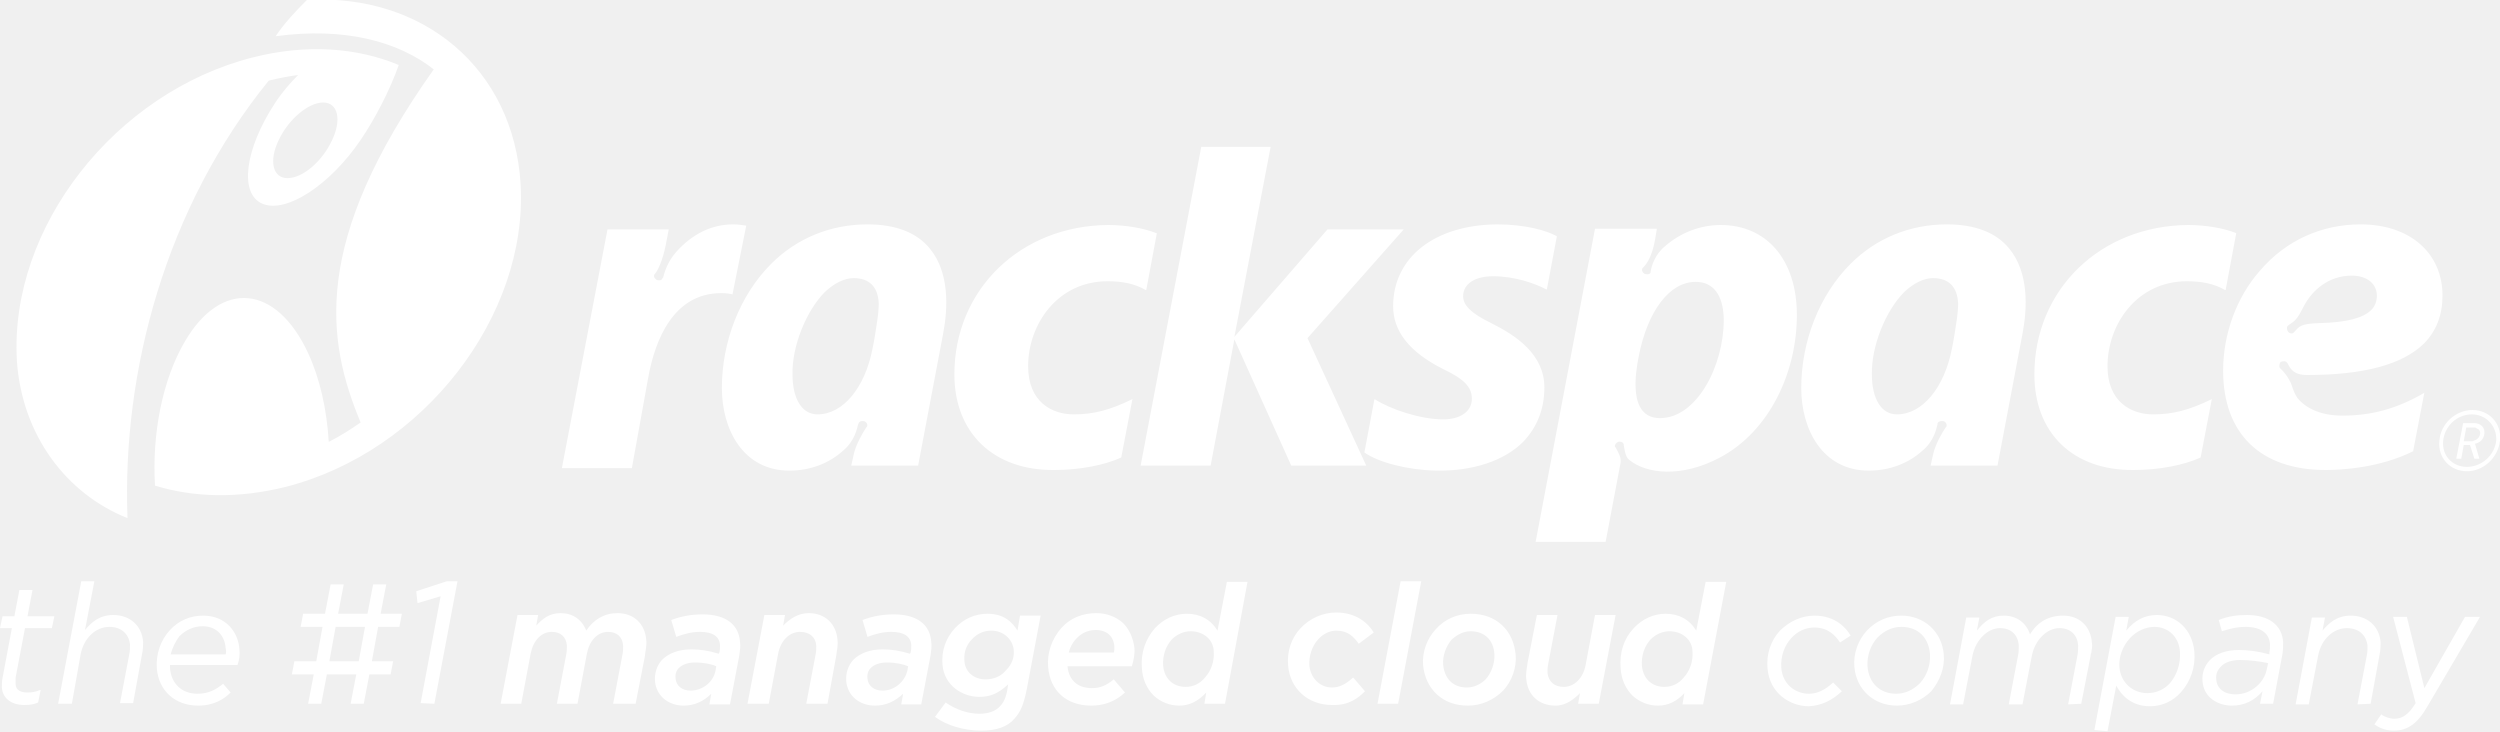
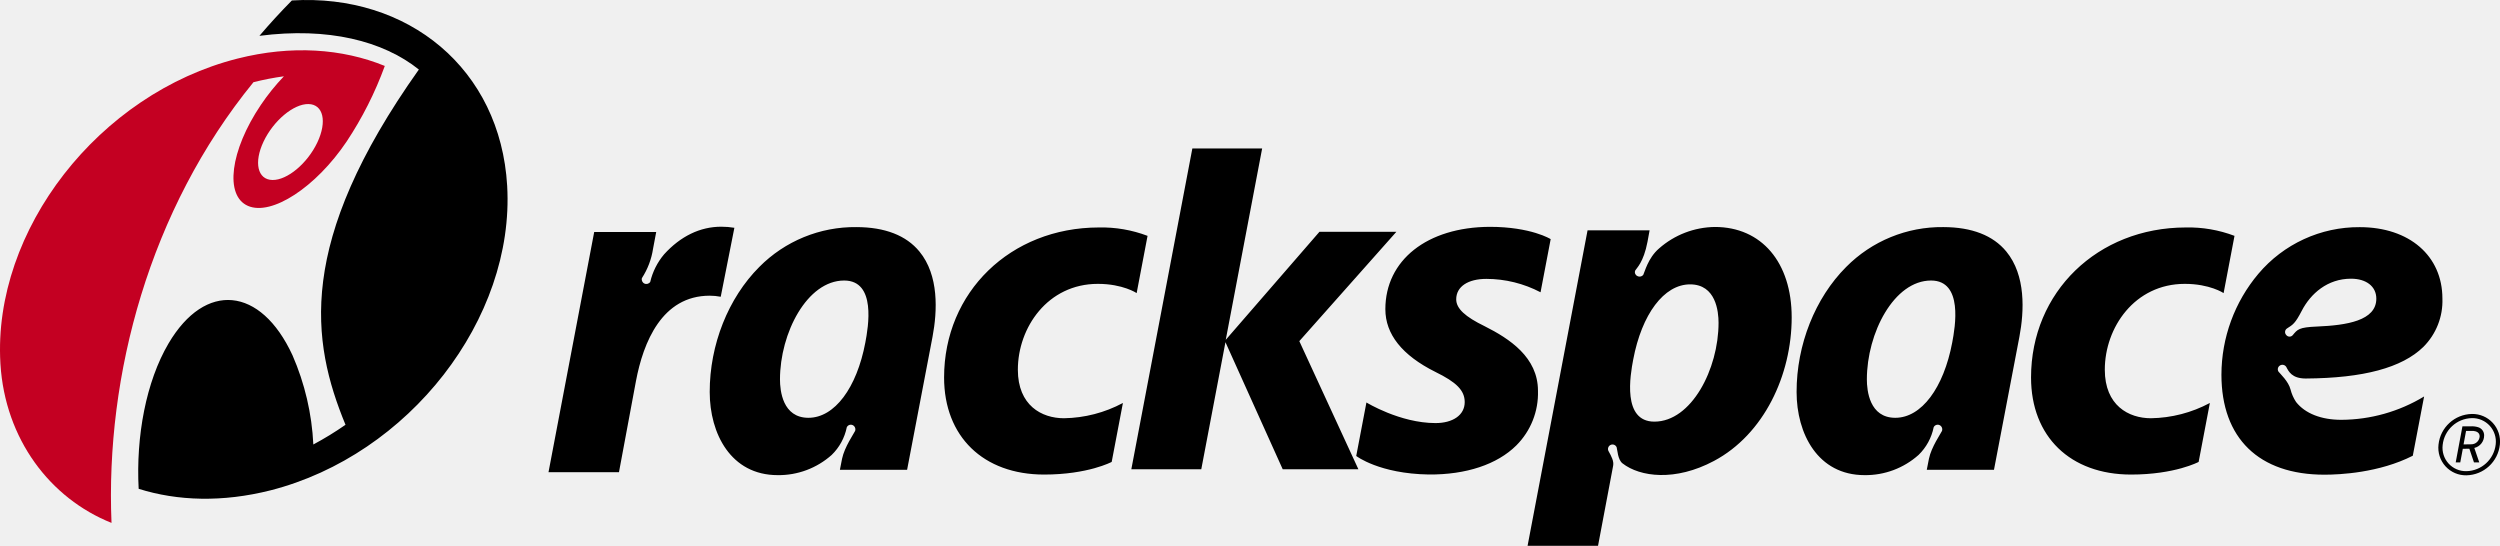
- <svg xmlns="http://www.w3.org/2000/svg" version="1.1" id="Rackspace" x="0px" y="0px" viewBox="186 -44 400 117" style="enable-background:new 186 -44 400 117;" xml:space="preserve">
-   <style type="text/css">
- 	.st0{fill:#FFFFFF;}
- </style>
-   <path class="st0" d="M511.5,15.9c0-13.6,10.6-23.8,24.6-23.9c2.8,0,5.7,0.5,7.7,1.3l0,0l-1.7,9.1H542c-1.7-1-3.7-1.4-6.1-1.4  c-8,0-12.7,6.9-12.7,13.6c0,5.7,3.8,7.7,7.3,7.7c3.2,0,5.8-0.7,9.3-2.4l0.1-0.1l-1.8,9.4l0,0c-2.6,1.2-6.6,2-10.7,2  C517.7,31.3,511.5,25.3,511.5,15.9z M494.9,30.5l0.4-1.8c0.3-1.5,1.5-3.6,2-4.3l0.1-0.1c0.2-0.4-0.1-0.8-0.4-0.9  c-0.4-0.1-0.8,0-1,0.3v0.2c-0.2,0.8-0.6,2.7-2.4,4.2c-2.2,2-5.2,3.2-8.6,3.2c-7.4,0-10.8-6.6-10.8-13.2c0-7.5,2.9-14.9,7.9-19.9  c4.1-4.1,9.5-6.3,15.4-6.3c4.5,0,7.9,1.3,10,3.9c3.1,3.8,2.9,9.4,2.1,13.6l-4,21.1L494.9,30.5L494.9,30.5z M495.3,0.5  c-1.5,0-3.1,0.8-4.6,2.2c-3,3-5.3,8.7-5.2,13.2c0,3.9,1.5,6.4,4,6.4c4.1,0,7.6-4.3,8.8-10.5c0.3-1.4,0.5-2.8,0.7-4.1  c0.2-1.2,0.3-2.4,0.3-3.1C499.2,1.9,497.8,0.5,495.3,0.5z M550.8,14.9l0.1,0.1c1,0.9,1.7,2.3,1.8,2.7c0.2,0.7,0.5,1.4,0.9,2  c1.5,1.8,4,2.8,7.2,2.8c4.6,0,8.7-1.1,13-3.6l0.1-0.1l-1.8,9.4c-5.4,2.7-11.6,3-14,3c-10.4,0-16.4-5.8-16.4-15.9  c0-5.8,2.1-11.7,5.9-16c4.1-4.8,9.8-7.4,16.1-7.4c7.9,0,13.1,4.6,13.1,11.4c0,3.1-1,5.7-3,7.7c-3.4,3.3-9.5,5-18.7,5  c-2.2,0-2.7-1.1-3.1-1.9l-0.1-0.1c-0.2-0.3-0.7-0.2-1-0.1C550.7,14.2,550.6,14.6,550.8,14.9z M565.4,5.6c0.6-0.6,0.9-1.4,0.9-2.3  c0-1.9-1.6-3.2-4-3.2c-3.7,0-6.4,2.3-7.8,5.1c-1,2-1.4,2.2-2.3,2.8l-0.1,0.1c-0.3,0.2-0.2,0.7,0,1c0.2,0.2,0.6,0.4,0.9,0.1l0.1-0.1  c0.8-0.9,1-1.3,3.9-1.4C561.4,7.6,564.1,6.9,565.4,5.6z M452.4-4.6c2.5-2.2,5.7-3.4,8.9-3.4c7.4,0,12.2,5.6,12.2,14.4  c0,9.2-4.4,18.6-12.3,22.8c-6.2,3.3-11.8,2.6-14.5,0.4c-0.7-0.5-0.8-1.9-0.9-2.4v-0.1c-0.1-0.4-0.6-0.5-0.9-0.4s-0.6,0.5-0.5,0.8  l0.1,0.1c0.5,0.9,0.9,1.6,0.8,2.4l-2.4,12.7h-11.2l9.5-50.1h9.9l-0.3,1.8c-0.5,2.7-1.3,3.8-1.9,4.4l-0.1,0.1c-0.2,0.3,0,0.7,0.3,0.9  c0.3,0.1,0.8,0.2,1-0.2v-0.1C450.2-1.4,450.8-3.3,452.4-4.6z M448.2,13c-0.5,2.5-1.8,9.9,3.4,9.9c5.9,0,10.2-8.4,10.2-15.7  c0-1.8-0.4-6.1-4.5-6.1C453.1,1.1,449.6,5.8,448.2,13z M322.2,30.5l0.4-1.8c0.3-1.5,1.5-3.6,2-4.3l0.1-0.1c0.2-0.4-0.1-0.8-0.4-0.9  c-0.4-0.1-0.8,0-0.9,0.3l-0.1,0.2c-0.2,0.8-0.6,2.7-2.4,4.2c-2.2,2-5.2,3.2-8.6,3.2c-7.4,0-10.8-6.6-10.8-13.2  c0-7.5,2.9-14.9,7.9-19.9c4.1-4.1,9.5-6.3,15.4-6.3c4.5,0,7.9,1.3,10,3.9c3.1,3.8,2.9,9.4,2.1,13.6l-4,21.1L322.2,30.5L322.2,30.5z   M322.6,0.5c-1.5,0-3.1,0.8-4.6,2.2c-3,3-5.3,8.7-5.2,13.2c0,3.9,1.5,6.4,4,6.4c4.1,0,7.6-4.3,8.8-10.5c0.3-1.4,0.5-2.8,0.7-4.1  c0.2-1.2,0.3-2.4,0.3-3.1C326.5,1.9,325.1,0.5,322.6,0.5z M338.7,15.9c0-13.6,10.6-23.8,24.6-23.9c2.8,0,5.7,0.5,7.7,1.3  c0,0,0,0,0.1,0l-1.7,9.1h-0.1c-1.7-1-3.7-1.4-6.1-1.4c-8,0-12.7,6.9-12.7,13.6c0,5.7,3.8,7.7,7.3,7.7c3.2,0,5.8-0.7,9.3-2.4l0.1-0.1  l-1.8,9.4l0,0c-2.6,1.2-6.6,2-10.7,2C345,31.3,338.7,25.3,338.7,15.9z M408.9,5c0-7.8,6.6-13,16.6-13.1c4.6,0,8,1,9.6,1.9l0,0  l-1.6,8.5h-0.1c-1.9-1-5.1-2.1-8.5-2.1c-2.9,0-4.8,1.2-4.8,3.2c0,1.5,1.4,2.8,4.5,4.3c4,2,8.5,5,8.5,10.3c0,3.5-1.2,6.4-3.4,8.7  c-3,3-8,4.7-13.9,4.6c-4.6-0.1-9.2-1.3-11.5-2.9l0,0l1.6-8.5h0.1c2.5,1.6,7.3,3.2,10.9,3.2c2.8,0,4.6-1.3,4.6-3.3  c0-1.9-1.3-3.2-4.7-4.8C411.5,12.3,408.9,9,408.9,5z M294.2-3.7c2.6-2.9,5.7-4.4,9.1-4.4c0.7,0,1.5,0.1,2.1,0.2l-2.2,11  c-0.4-0.1-1-0.2-1.8-0.2c-7.6,0-10.6,7.4-11.7,13.6l-2.6,14.4h-11.2l7.3-38.2h9.8l-0.5,2.6c-0.5,2.4-1.2,3.9-1.7,4.5l-0.1,0.1  c-0.2,0.4,0.1,0.7,0.4,0.9c0.3,0.1,0.8,0.1,0.9-0.3l0.1-0.1C292.3-0.3,292.7-2,294.2-3.7z M581.5,22.3c-2.4,0-4.4,1.9-4.6,4.3  c-0.2,2.3,1.5,4.1,3.8,4.1c2.4,0,4.5-1.9,4.7-4.3C585.5,24.2,583.8,22.3,581.5,22.3z M580.7,31.4c-2.7,0-4.7-2.2-4.4-4.9  c0.2-2.7,2.6-4.9,5.3-4.9c2.7,0,4.7,2.2,4.4,4.9S583.4,31.4,580.7,31.4z M582.7,29.4h-0.8l-0.7-2.2h-0.5l0,0h-0.5l-0.4,2.2H579  l1.1-5.7h1.2c0.3,0,0.5,0,0.7,0s0.4,0.1,0.5,0.1c0.6,0.2,1,0.7,1,1.3c0,0.1,0,0.2,0,0.3c-0.1,0.8-0.6,1.4-1.5,1.6L582.7,29.4z   M581.8,24.4c-0.1,0-1.2,0-1.2,0l-0.4,2.2c0,0,1,0,1.2,0s0.3,0,0.4-0.1c0.5-0.1,0.9-0.5,1-1c0.1-0.5-0.1-0.8-0.6-1  C582.1,24.4,582,24.4,581.8,24.4z M389.3-20.5l-5.8,30.4l14.9-17.2h12.2l-15.4,17.4l9.4,20.4h-12l-9.1-20.2l-3.8,20.2h-11.2l9.7-51  L389.3-20.5L389.3-20.5z M229-31.1c-16.5,20.3-23.5,46.6-22.6,70c-9.8-3.9-16.9-13.3-17.7-25.2v-0.1c-1.2-21.2,15.7-42.8,37.7-48.4  c8.6-2.2,16.7-1.6,23.4,1.2c-1.4,4-3.8,8.6-6.1,12c-4.9,7.2-11.9,11.8-15.7,10.2c-3.8-1.6-2.8-8.8,2-16.1c1.1-1.7,2.4-3.2,3.7-4.5  C232.2-31.8,230.6-31.5,229-31.1z M230.6-21.6c-1.6,3.3-1,6.1,1.4,6.1s5.5-2.6,7.1-6c1.6-3.3,1-6.1-1.4-6.1  C235.4-27.6,232.2-25,230.6-21.6z M235.1-44c18.5-1.1,33.1,10.9,34.2,29.5c1.2,21.1-15.6,42.8-37.6,48.4c-7.6,1.9-14.7,1.7-20.9-0.2  c-0.5-8.3,1.2-17,4.8-23.1c5.8-9.9,14.6-9.1,19.7,1.9c1.9,4.1,3,9.1,3.3,14.2c1.8-0.9,3.5-2,5.1-3.1c-5.5-13.2-7.9-28.9,11.7-56.5  c-5.7-4.5-14.4-6.8-25.3-5.3C231.5-40.3,233.3-42.2,235.1-44z M192.1,68.4L192.1,68.4l0.4-2h-0.1c-0.7,0.3-1.3,0.4-2,0.4  c-0.8,0-1.9-0.2-1.9-1.4c0-0.3,0-0.8,0-1l1.5-7.9h4.3l0.4-1.9h-4.3l0.8-4.2h-2.1l-0.8,4.2h-1.9l-0.4,1.9h1.9l-1.5,8  c-0.1,0.5-0.1,1-0.1,1.5c0.1,1.7,1.5,2.8,3.6,2.8C190.8,68.8,191.4,68.7,192.1,68.4z M198.9,60.7c0.5-2.6,2.4-4.4,4.6-4.4  c1.9,0,3.1,1.1,3.3,2.8c0,0.5,0,1.1-0.1,1.5l-1.5,7.9h2.1l1.4-7.7c0.2-0.9,0.2-1.6,0.2-2.1c-0.2-2.6-2.1-4.3-4.8-4.3  c-2.2,0-3.5,1.2-4.5,2.4l1.5-7.8H199l-3.7,19.6h2.2L198.9,60.7z M287.7,68.6l1.5-7.7v-0.1c0.1-0.8,0.3-1.7,0.2-2.4  c-0.2-2.6-2-4.3-4.6-4.3c-2.1,0-3.8,1-5,2.8c-0.7-1.8-2.2-2.8-4.1-2.8c-1.8,0-2.9,0.9-3.9,2l0.3-1.7h-3.3l-2.7,14.2h3.3l1.5-8  c0.4-2.1,1.7-3.5,3.4-3.5c1.4,0,2.3,0.8,2.4,2.2c0,0.4,0,0.9-0.1,1.4l-1.5,7.9h3.3l1.5-8c0.4-2.1,1.7-3.5,3.4-3.5  c1.4,0,2.3,0.8,2.4,2.2c0,0.4,0,0.9-0.1,1.4l-1.5,7.9H287.7L287.7,68.6z M318.4,68.6l1.4-7.7c0.1-0.8,0.3-1.7,0.2-2.5  c-0.2-2.6-2-4.3-4.6-4.3c-1.8,0-3.1,1-4.1,2l0.3-1.7h-3.3l-2.7,14.2h3.4l1.5-8c0.4-2.1,1.8-3.5,3.5-3.5c1.5,0,2.5,0.8,2.6,2.2  c0,0.4,0,1-0.1,1.4l-1.5,7.9H318.4L318.4,68.6z M404.4,66.6l-1.9-2.2c-1.2,1.1-2.2,1.6-3.4,1.6c-1.9,0-3.4-1.5-3.6-3.5  c-0.1-1.5,0.4-3.1,1.4-4.2c0.8-0.9,1.9-1.4,2.9-1.4c1.9,0,2.8,1,3.6,2.1l2.4-1.8c-0.9-1.5-2.8-3.2-6-3.2c-2.1,0-4.2,0.9-5.7,2.5  s-2.2,3.7-2,6c0.3,3.7,3.2,6.3,7,6.3C401.8,68.9,403.3,67.7,404.4,66.6z M409.7,68.6l3.7-19.6h-3.3l-3.7,19.6H409.7z M438.8,66.9  l-0.3,1.7h3.3l2.7-14.2h-3.3l-1.5,8c-0.4,2.1-1.8,3.5-3.5,3.5c-1.5,0-2.4-0.8-2.6-2.2c0-0.4,0-1,0.1-1.4l1.5-7.9h-3.3l-1.5,7.7  c-0.1,0.8-0.3,1.7-0.2,2.5c0.2,2.6,2,4.3,4.7,4.3C436.6,68.9,437.9,67.8,438.8,66.9z M480.7,66.6l-1.4-1.4c-1.3,1.2-2.5,1.8-3.9,1.8  c-2,0-4.2-1.4-4.4-4.2c-0.1-1.8,0.5-3.5,1.6-4.7c1-1.1,2.3-1.7,3.7-1.7c2.2,0,3.4,1.3,4.1,2.4l1.7-1.1c-0.7-1.2-2.4-3.2-5.8-3.2  c-2,0-4,0.9-5.5,2.4c-1.5,1.6-2.2,3.8-2,6c0.3,4,3.6,6.1,6.6,6.1C477.4,68.9,479.1,68.1,480.7,66.6z M519,68.6l1.5-7.7  c0-0.1,0-0.3,0.1-0.4c0.1-0.6,0.2-1.2,0.1-1.7c-0.2-2.6-2-4.3-4.6-4.3c-2.3,0-4.1,1-5.3,3c-0.6-1.9-2.2-3-4.2-3  c-1.9,0-3.1,0.9-4.3,2.4l0.4-2.1h-2.1L498,68.7h2.1l1.5-7.8c0.5-2.5,2.4-4.4,4.4-4.4c1.8,0,2.9,1.1,3,2.8c0,0.5,0,1.1-0.1,1.5  l-1.5,7.9h2.2l1.5-7.8c0.5-2.5,2.4-4.4,4.4-4.4c1.8,0,2.9,1.1,3,2.8c0,0.4,0,1.1-0.1,1.5l-1.5,7.9L519,68.6L519,68.6z M565.3,68.6  l1.4-7.7c0.2-0.9,0.2-1.6,0.2-2.1c-0.2-2.6-2.1-4.3-4.8-4.3c-2.2,0-3.5,1.2-4.5,2.4l0.4-2.1h-2.1l-2.6,13.9h2.1l1.5-7.8  c0.5-2.6,2.4-4.4,4.6-4.4c1.9,0,3.1,1.1,3.3,2.8c0,0.5,0,1.1-0.1,1.5l-1.5,7.9L565.3,68.6L565.3,68.6z M574.4,69l8.4-14.3h-2.4  l-6.5,11.4l-2.8-11.4h-2.2l3.6,13.8c-1.1,1.8-2.1,2.5-3.4,2.5c-0.7,0-1.6-0.3-2.1-0.7l-1.1,1.6c1,0.7,2,1,3.1,1  C571.2,72.9,572.8,71.8,574.4,69z M217.7,68.9c-3.7,0-6.3-2.4-6.6-5.9c-0.2-2.3,0.6-4.6,2.1-6.2c1.4-1.5,3.2-2.3,5.3-2.3  c3.7,0,5.6,2.7,5.8,5.3c0.1,0.9,0,1.8-0.3,2.6l0,0h-10.8c0,0.2,0,0.3,0,0.5c0.2,2.5,1.9,4.1,4.4,4.1c1.8,0,3-0.7,4.1-1.6l1.2,1.4  C221.9,67.8,220.3,68.9,217.7,68.9z M213.3,60.7h8.8c0.1-0.3,0.1-0.6,0-1c-0.1-1.7-1.2-3.5-3.7-3.5c-1.4,0-2.7,0.6-3.7,1.6  C214.1,58.6,213.6,59.6,213.3,60.7z M326,68.9c-2.5,0-4.4-1.6-4.6-3.9c-0.1-1.3,0.3-2.5,1.1-3.4c1.1-1.1,2.7-1.7,4.7-1.7  c1.4,0,2.8,0.2,4.4,0.7l0.1-0.2c0.1-0.4,0.1-0.7,0.1-1.2c-0.1-1.4-1.2-2.1-3.2-2.1c-1.3,0-2.5,0.3-3.8,0.8l-0.8-2.7  c1.6-0.6,3.2-0.9,5-0.9c3.7,0,5.8,1.6,6,4.4c0.1,0.7,0,1.3-0.1,2.1l-1.5,7.9h-3.2l0.3-1.7C329.2,68.2,327.8,68.9,326,68.9z   M327.9,62c-1.1,0-2,0.3-2.6,0.9c-0.4,0.4-0.6,1-0.5,1.7c0.1,1.1,1,1.9,2.4,1.9c1.9,0,3.6-1.4,4-3.3l0.1-0.6  C330.6,62.3,329.4,62,327.9,62z M343,72.9c-2.7,0-5.5-0.8-7.4-2.2l1.7-2.3c1.6,1.1,3.5,1.8,5.4,1.8c1.4,0,2.6-0.4,3.3-1.2  c0.6-0.6,1-1.5,1.2-2.8l0.1-0.7c-1.5,1.4-2.8,2-4.6,2c-2.7,0-5.6-1.8-5.9-5.1c-0.2-2.2,0.5-4.3,2-5.9c1.4-1.5,3.2-2.3,5.2-2.3  c2.7,0,4,1.4,4.8,2.7l0.4-2.4h3.3l-2.2,11.7c-0.5,2.5-1,3.7-2,4.8C347.2,72.3,345.4,72.9,343,72.9z M344.6,56.9  c-1.2,0-2.3,0.5-3.1,1.4c-0.9,0.9-1.3,2.1-1.2,3.4c0.1,1.8,1.5,3,3.4,3c1.3,0,2.5-0.5,3.3-1.5c0.9-0.9,1.3-2,1.2-3.2  C348,58.2,346.5,56.9,344.6,56.9z M360.6,68.9c-4,0-6.6-2.4-6.9-6.2c-0.2-2.2,0.6-4.5,2.1-6.2c1.4-1.6,3.4-2.4,5.6-2.4  c1.7,0,3.2,0.6,4.3,1.6c1,1,1.6,2.4,1.8,3.9c0.1,1-0.1,2-0.4,3c0,0,0,0-0.1,0h-10.2c0.2,2.2,1.6,3.5,3.9,3.5c1.3,0,2.3-0.4,3.5-1.4  l1.8,2.1C364.5,68.2,362.7,68.9,360.6,68.9z M357,60.4h7.2c0.1-0.2,0.1-0.6,0.1-0.9c-0.1-1.7-1.2-2.7-3-2.7c-1.2,0-2.3,0.5-3.1,1.4  C357.6,58.8,357.2,59.6,357,60.4z M420.9,68.9c-2,0-3.7-0.6-5-1.8c-1.3-1.2-2-2.8-2.2-4.6c-0.2-2.1,0.6-4.3,2-5.8  c1.4-1.6,3.4-2.5,5.6-2.5c2,0,3.7,0.6,5,1.8c1.3,1.2,2,2.8,2.2,4.7c0.2,2.1-0.6,4.3-2,5.8C425,68,423,68.9,420.9,68.9z M421.3,57  c-1.1,0-2.1,0.5-3,1.3c-0.9,1-1.5,2.6-1.4,4c0.2,2.3,1.6,3.7,3.8,3.7c1.1,0,2.2-0.5,3-1.3c0.9-1,1.5-2.6,1.4-4  C425,58.4,423.5,57,421.3,57z M451.3,68.9c-1.6,0-3-0.6-4.1-1.6c-1.1-1.1-1.8-2.6-1.9-4.4c-0.2-2.5,0.5-4.7,2.1-6.4  c1.4-1.5,3.2-2.3,5.1-2.3c2.1,0,3.8,0.9,4.9,2.7l1.5-7.8h3.3l-3.7,19.6h-3.3l0.3-1.8C454.3,68.2,452.9,68.9,451.3,68.9z M453.1,57  c-1.1,0-2.2,0.5-3,1.3c-1,1.1-1.5,2.6-1.4,4.2c0.2,2.1,1.6,3.4,3.6,3.4c1.2,0,2.3-0.5,3.1-1.5c1-1.1,1.5-2.6,1.4-4.1  C456.8,58.4,455.2,57,453.1,57z M489.5,68.9c-3.7,0-6.5-2.6-6.8-6.2c-0.2-2.1,0.6-4.3,2-5.8c1.5-1.6,3.4-2.4,5.5-2.4  c3.7,0,6.5,2.6,6.8,6.2c0.2,2.1-0.6,4.2-2,5.9C493.6,68,491.6,68.9,489.5,68.9z M490.2,56.3c-1.4,0-2.7,0.6-3.8,1.7  c-1.1,1.2-1.7,2.9-1.6,4.6c0.2,2.7,2,4.4,4.6,4.4c1.4,0,2.7-0.6,3.8-1.7c1.1-1.2,1.7-2.9,1.6-4.6C494.6,58,492.9,56.3,490.2,56.3z   M521.1,72.8l3.4-18.1h2.1l-0.4,2.2c1.4-1.7,3-2.5,4.9-2.5c3.2,0,5.7,2.4,6,5.9c0.2,2.4-0.6,4.7-2.1,6.4c-1.3,1.5-3.1,2.3-5,2.3  c-3,0-4.6-1.8-5.4-3.3l-1.4,7.3L521.1,72.8L521.1,72.8z M530.7,56.3c-1.4,0-2.9,0.7-3.9,1.8c-1.2,1.3-1.8,3-1.7,4.6  c0.2,2.5,2.1,4.2,4.5,4.2c1.4,0,2.7-0.6,3.6-1.6c1.1-1.3,1.7-3.1,1.6-4.9C534.7,58,533,56.3,530.7,56.3z M549.7,68.6h-2.1l0.4-2  c-1.3,1.5-2.9,2.3-4.9,2.3c-2.1,0-4.5-1.2-4.7-3.9c-0.1-1.3,0.3-2.4,1.1-3.3c1-1.1,2.7-1.7,4.7-1.7c1.5,0,3.1,0.2,4.9,0.7v-0.3  c0.1-0.4,0.1-0.9,0.1-1.3c-0.1-1.8-1.5-2.8-3.9-2.8c-1.6,0-2.8,0.4-3.8,0.7l-0.5-1.8c1.5-0.6,2.9-0.8,4.5-0.8c3.5,0,5.6,1.6,5.8,4.3  c0,0.6,0,1.2-0.1,1.9L549.7,68.6z M544.4,61.6c-1.4,0-2.5,0.4-3.1,1.1c-0.5,0.5-0.8,1.2-0.7,2c0.1,1.5,1.3,2.4,3.1,2.4  c2.4,0,4.6-1.8,5-4.1l0.2-0.9C547.5,61.8,545.9,61.6,544.4,61.6z M242.1,68.6l0.9-4.7h-4.7l-0.9,4.7h-2.1l0.9-4.7h-3.5l0.4-2.1h3.5  l1-5.5h-3.5l0.4-2.1h3.5l0.9-4.7h2.1l-0.9,4.7h4.7l0.9-4.7h2.1l-0.9,4.7h3.4l-0.4,2.1h-3.4l-1,5.5h3.4l-0.4,2.1h-3.4l-0.9,4.7H242.1  z M238.7,61.8h4.7l1-5.5h-4.7L238.7,61.8z M374.7,68.9c-1.6,0-3-0.6-4.1-1.6c-1.1-1.1-1.8-2.6-1.9-4.4c-0.2-2.5,0.6-4.7,2.1-6.4  c1.4-1.5,3.2-2.3,5.1-2.3c2.1,0,3.8,0.9,4.9,2.7l1.5-7.8h3.3L382,68.6h-3.3l0.3-1.8C377.7,68.2,376.3,68.9,374.7,68.9z M376.5,57  c-1.1,0-2.2,0.5-3,1.3c-1,1.1-1.5,2.6-1.4,4.2c0.2,2.1,1.6,3.4,3.6,3.4c1.2,0,2.3-0.5,3.1-1.5c1-1.1,1.5-2.6,1.4-4.1  C380.2,58.4,378.6,57,376.5,57z M255.5,68.6l3.7-19.6h-1.7l-4.9,1.6l0.2,1.9l3.7-1.1l-3.2,17.1L255.5,68.6L255.5,68.6z M295.4,68.9  c-2.5,0-4.4-1.6-4.6-3.9c-0.1-1.3,0.3-2.5,1.1-3.4c1.1-1.1,2.7-1.7,4.7-1.7c1.4,0,2.8,0.2,4.4,0.7l0.1-0.2c0.1-0.4,0.1-0.7,0.1-1.2  c-0.1-1.4-1.2-2.1-3.2-2.1c-1.3,0-2.5,0.3-3.8,0.8l-0.8-2.7c1.6-0.6,3.2-0.9,5-0.9c3.7,0,5.8,1.6,6,4.4c0.1,0.7,0,1.3-0.1,2.1  l-1.5,7.9h-3.3l0.3-1.7C298.6,68.2,297.1,68.9,295.4,68.9z M297.2,62c-1.1,0-2,0.3-2.6,0.9c-0.4,0.4-0.6,1-0.5,1.7  c0.1,1.1,1,1.9,2.4,1.9c1.9,0,3.7-1.4,4-3.3l0.1-0.6C300,62.3,298.7,62,297.2,62z" />
+ <svg xmlns="http://www.w3.org/2000/svg" width="600" height="130.995" viewBox="0 0 600 130.995">
+   <path d="M398.179,59.623a20.653,20.653,0,0,1,13.397-5.151c11.178,0,18.429,8.475,18.429,21.692,0,13.851-6.646,28.066-18.64,34.455-9.305,4.97-17.765,3.853-21.963.59-1.154-.897-1.221-3.279-1.404-3.853a1.07,1.07,0,0,0-1.39-.603,1.084,1.084,0,0,0-.59,1.465c.765,1.377,1.345,2.462,1.133,3.58l-3.624,19.199h-16.909L381.013,55.287h14.889l-.503,2.75c-.947,4.959-2.645,6.345-2.931,6.858a1.008,1.008,0,0,0,.454,1.329,1.127,1.127,0,0,0,1.465-.271C394.689,65.439,395.48,61.937,398.179,59.623ZM391.969,86.299c-.708,3.73-2.673,14.894,5.077,14.894,8.895,0,15.406-12.614,15.406-23.73,0-2.689-.619-9.215-6.827-9.215C399.342,68.248,394.025,75.423,391.969,86.299ZM159.379,61.043c3.913-4.321,8.64-6.647,13.746-6.632a18.962,18.962,0,0,1,3.127.257l-3.278,16.555a13.731,13.731,0,0,0-2.643-.257c-11.479,0-15.951,11.208-17.703,20.498l-4.075,21.857H131.641l10.967-57.642h14.882l-.755,4.003a17.813,17.813,0,0,1-2.674,7.054,1.111,1.111,0,0,0,1.994.922A15.901,15.901,0,0,1,159.379,61.043Zm143.536-25.407-8.736,45.924L316.666,55.635h18.462l-23.291,26.238,14.175,30.747-18.159.006L294.108,82.125l-5.802,30.502h-16.788l14.645-76.991ZM70.05.11c27.906-1.696,50.043,16.427,51.671,44.482,1.852,31.924-23.576,64.627-56.818,73.095-11.497,2.899-22.27,2.57-31.624-.371-.673-12.595,1.775-25.73,7.172-34.894,8.805-14.944,22.122-13.674,29.746,2.838a60.819,60.819,0,0,1,5.004,21.417,77.58,77.58,0,0,0,7.72-4.729c-8.243-19.997-11.921-43.671,17.605-85.261-8.586-6.87-21.785-10.215-38.266-8.085Q65.904,4.319,70.05.11Zm156.532,90.493c0-20.513,15.951-35.98,37.114-36.011a31.016,31.016,0,0,1,11.717,2.012l-2.616,13.739s-3.284-2.216-9.313-2.216c-12.039,0-19.199,10.484-19.199,20.605,0,8.579,5.725,11.646,11.072,11.646a31.037,31.037,0,0,0,14.142-3.664l-2.694,14.146s-5.662,3.035-16.221,3.035C235.993,113.895,226.582,104.772,226.582,90.603Zm260.868,0c0-20.513,15.951-35.98,37.114-36.011a31.016,31.016,0,0,1,11.717,2.012l-2.616,13.739s-3.284-2.216-9.313-2.216c-12.039,0-19.199,10.484-19.199,20.605,0,8.579,5.725,11.646,11.072,11.646a31.037,31.037,0,0,0,14.142-3.664l-2.693,14.146s-5.662,3.035-16.221,3.035C496.861,113.895,487.451,104.772,487.451,90.603Zm-154.965-16.389c0-11.767,10.013-19.712,25.059-19.773,9.919,0,14.618,2.949,14.618,2.949l-2.432,12.756a28.08,28.08,0,0,0-13.002-3.213c-4.381,0-7.236,1.828-7.236,4.909,0,2.221,2.174,4.185,6.797,6.434,6.013,3.021,12.825,7.477,12.825,15.529a17.744,17.744,0,0,1-5.197,13.096c-4.592,4.562-12.053,7.054-21.026,6.979-11.877-.183-17.397-4.444-17.397-4.444l2.449-12.843s8.043,4.946,16.58,4.946c4.185,0,7.008-1.934,7.008-5.03,0-2.809-1.978-4.774-7.039-7.25C336.488,85.272,332.486,80.196,332.486,74.215Zm129.942,38.533.521-2.658c.572-2.785,2.885-6.117,3.127-6.662a1.125,1.125,0,0,0-.559-1.39,1.076,1.076,0,0,0-1.435.499,12.771,12.771,0,0,1-3.625,6.647,19.107,19.107,0,0,1-12.96,4.849c-11.238,0-16.314-9.956-16.314-19.954-.015-11.33,4.441-22.553,11.903-30.014a32.262,32.262,0,0,1,23.322-9.562c6.858.015,11.933,2.009,15.105,5.861,4.697,5.71,4.32,14.258,3.142,20.482l-6.099,31.902ZM468.53,82.22c.708-3.73,2.673-14.894-5.077-14.894-8.895,0-15.406,12.614-15.406,23.73,0,2.689.619,9.215,6.827,9.215C461.158,100.271,466.474,93.096,468.53,82.22ZM201.576,112.748l.521-2.658c.572-2.785,2.885-6.117,3.127-6.662a1.125,1.125,0,0,0-.559-1.39,1.076,1.076,0,0,0-1.435.499,12.77,12.77,0,0,1-3.625,6.647,19.108,19.108,0,0,1-12.96,4.849c-11.238,0-16.314-9.956-16.314-19.954-.015-11.33,4.441-22.553,11.903-30.014a32.262,32.262,0,0,1,23.323-9.562c6.858.015,11.933,2.009,15.105,5.861,4.697,5.71,4.32,14.258,3.142,20.482l-6.099,31.902ZM207.678,82.22c.708-3.73,2.673-14.894-5.077-14.894-8.895,0-15.406,12.614-15.406,23.73,0,2.689.619,9.215,6.827,9.215C200.306,100.271,205.622,93.096,207.678,82.22Zm339.165,6.979c.361.468,2.405,2.342,2.885,4.275a9.735,9.735,0,0,0,1.329,3.006c2.191,2.779,6.073,4.275,10.861,4.275a38.642,38.642,0,0,0,19.867-5.602l-2.715,14.222c-8.089,4.113-17.53,4.551-21.216,4.551-15.723,0-24.711-8.746-24.711-24.002a37.676,37.676,0,0,1,8.867-24.214A31.553,31.553,0,0,1,566.345,54.517c11.903,0,19.833,6.887,19.833,17.144a15.593,15.593,0,0,1-4.576,11.602c-5.122,4.999-14.366,7.492-28.232,7.582-3.338-.015-4.089-1.694-4.682-2.809a1.098,1.098,0,0,0-1.586-.258A1.057,1.057,0,0,0,546.844,89.199Zm23.474-17.521c0-2.946-2.431-4.79-6.072-4.79-5.635,0-9.683,3.551-11.842,7.734-1.556,3.006-2.102,3.307-3.534,4.214a1.031,1.031,0,0,0-.181,1.556,1.005,1.005,0,0,0,1.555.06c1.165-1.389,1.435-1.903,5.862-2.084C563.188,78.068,570.317,76.977,570.317,71.677Zm22.945,28.669a7.216,7.216,0,0,0-7.025,6.465,5.607,5.607,0,0,0,5.696,6.268,7.229,7.229,0,0,0,7.039-6.449A5.639,5.639,0,0,0,593.263,100.346Zm-1.329,13.73a6.609,6.609,0,0,1-6.691-7.371,8.213,8.213,0,0,1,8.02-7.356,6.618,6.618,0,0,1,6.707,7.356A8.242,8.242,0,0,1,591.934,114.077Zm3.088-3.105H593.753l-1.11-3.284-1.571.03-.609,3.254h-1.093l1.612-8.646h1.888a5.037,5.037,0,0,1,1.857.196,2.035,2.035,0,0,1,1.466,2.009,3.06,3.06,0,0,1-2.357,2.975Zm-1.367-7.544c-.212-.021-1.8-.011-1.8-.011l-.601,3.243s1.571-.015,1.782-.029a2.008,2.008,0,0,0,2.085-1.906C595.121,103.787,594.286,103.491,593.655,103.428Z" />
+   <path fill="#c40022" d="M60.831,19.728c-24.958,30.591-35.558,70.333-34.067,105.768-14.748-5.891-25.535-20.102-26.658-38.11L.095,87.174C-1.76,55.221,23.722,22.485,57.008,14.058c12.933-3.274,25.143-2.402,35.345,1.768a85.897,85.897,0,0,1-9.185,18.178c-7.376,10.95-17.96,17.855-23.638,15.42-5.677-2.435-4.305-13.285,3.069-24.237a51.965,51.965,0,0,1,5.538-6.875A66.161,66.161,0,0,0,60.831,19.728Zm2.427,14.241c-2.39,5.033-1.44,9.165,2.122,9.229,3.562.064,8.387-3.964,10.776-8.997,2.39-5.032,1.441-9.165-2.121-9.229C70.474,24.908,65.648,28.936,63.258,33.969Z" />
</svg>
